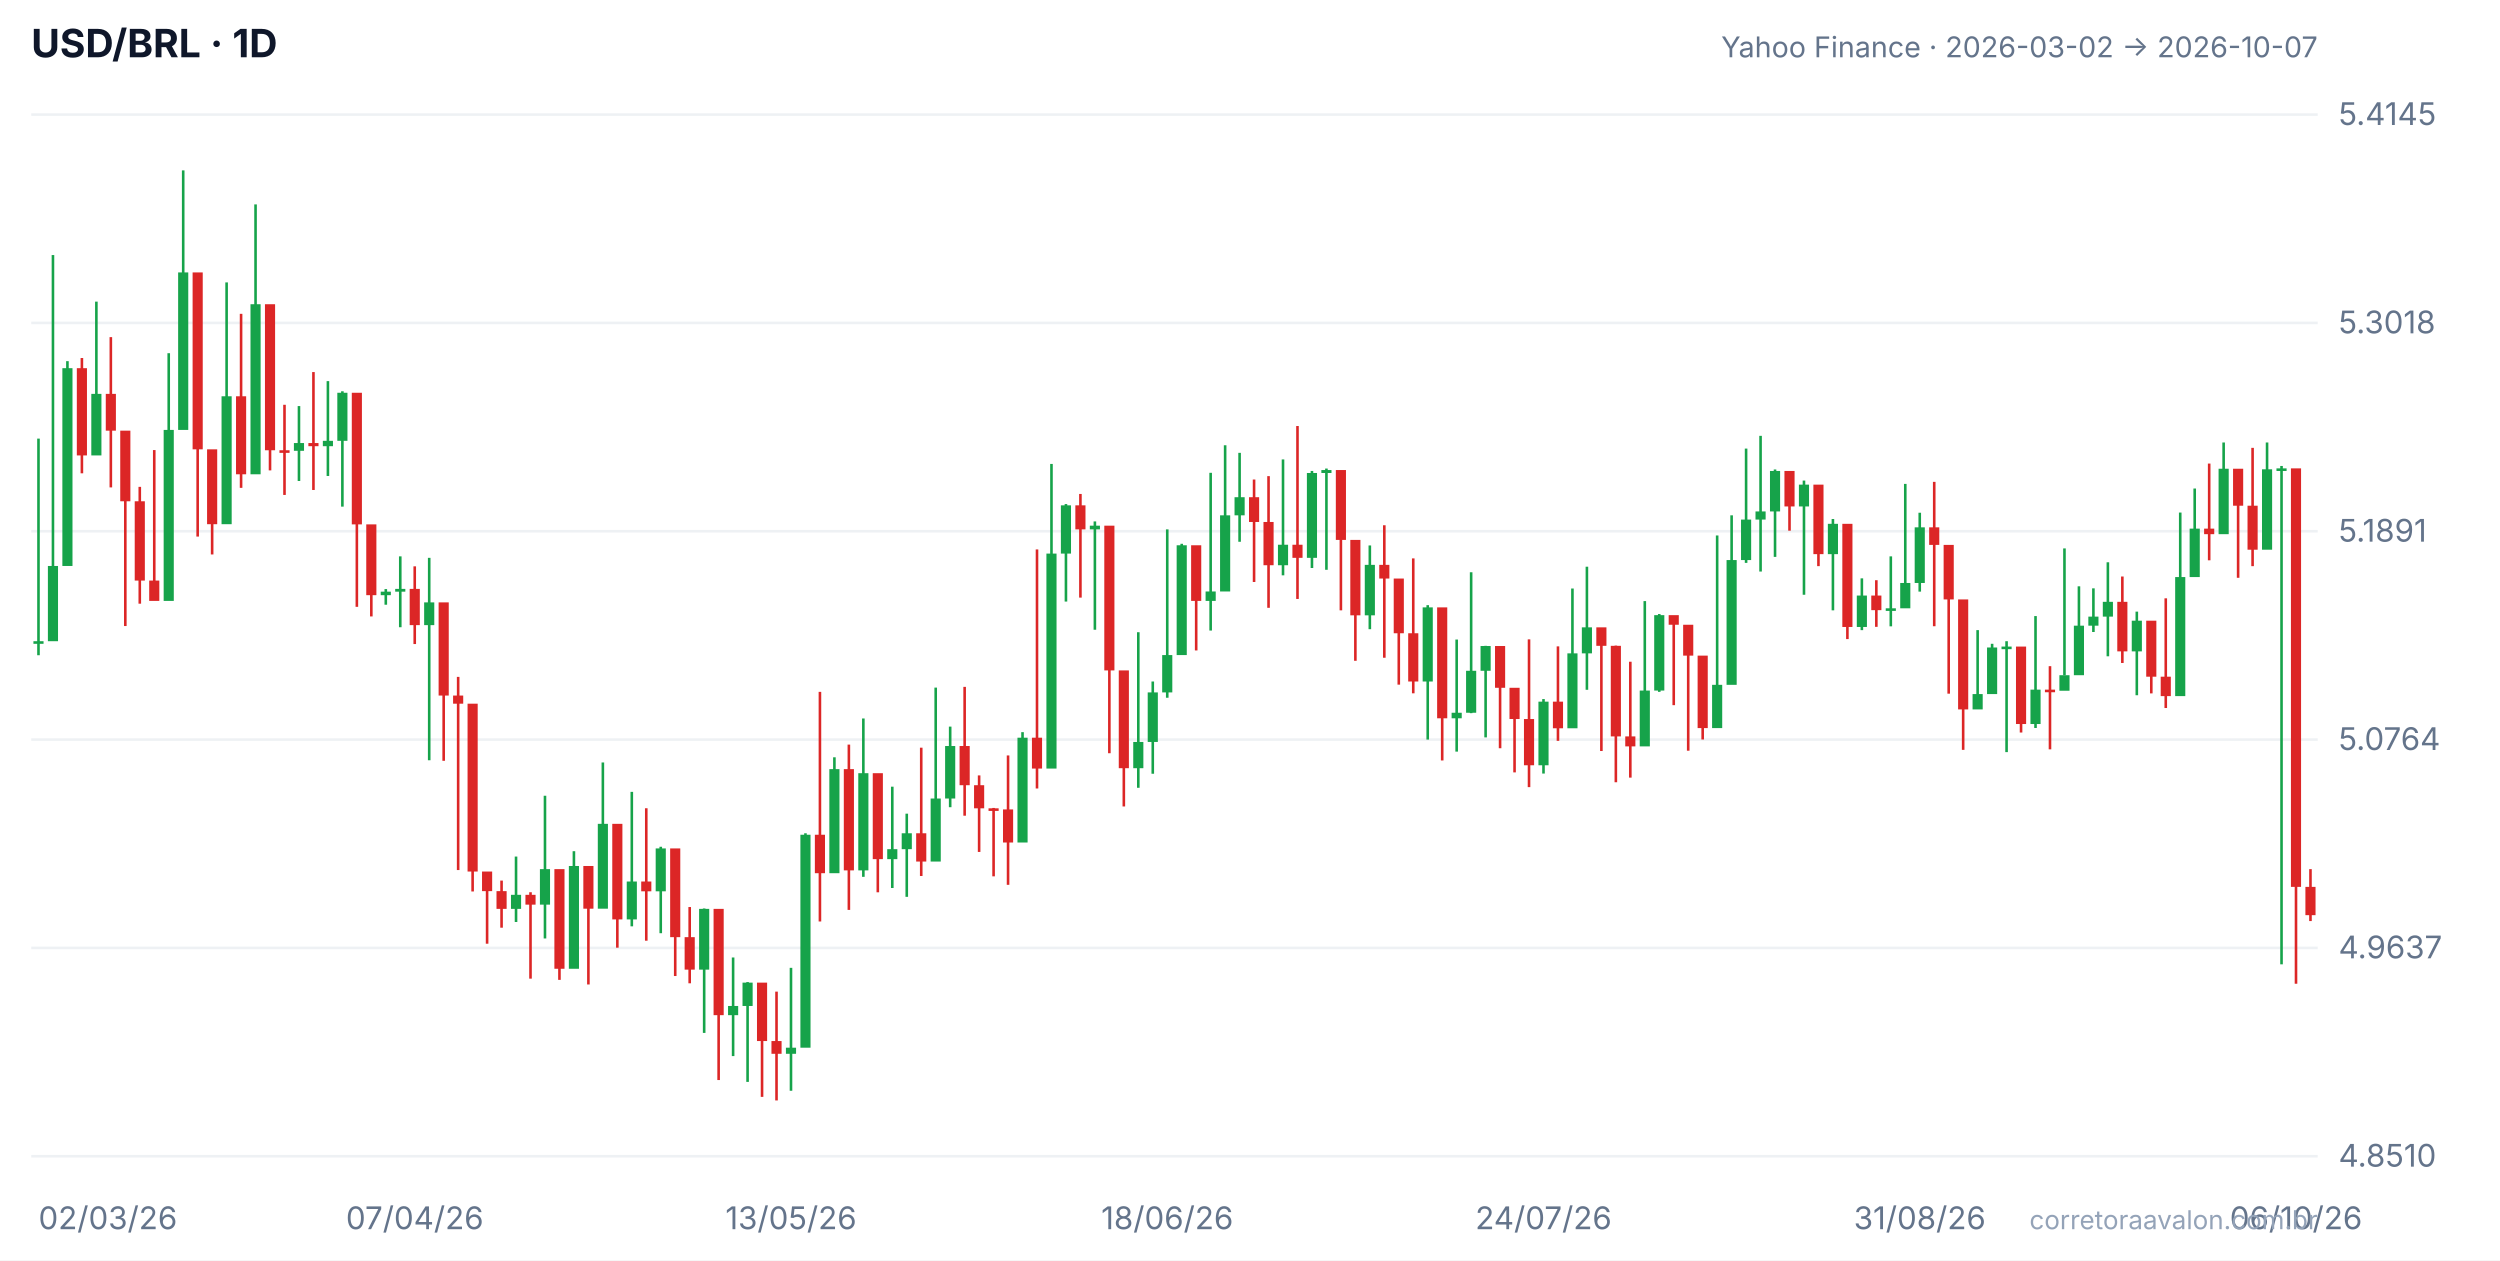
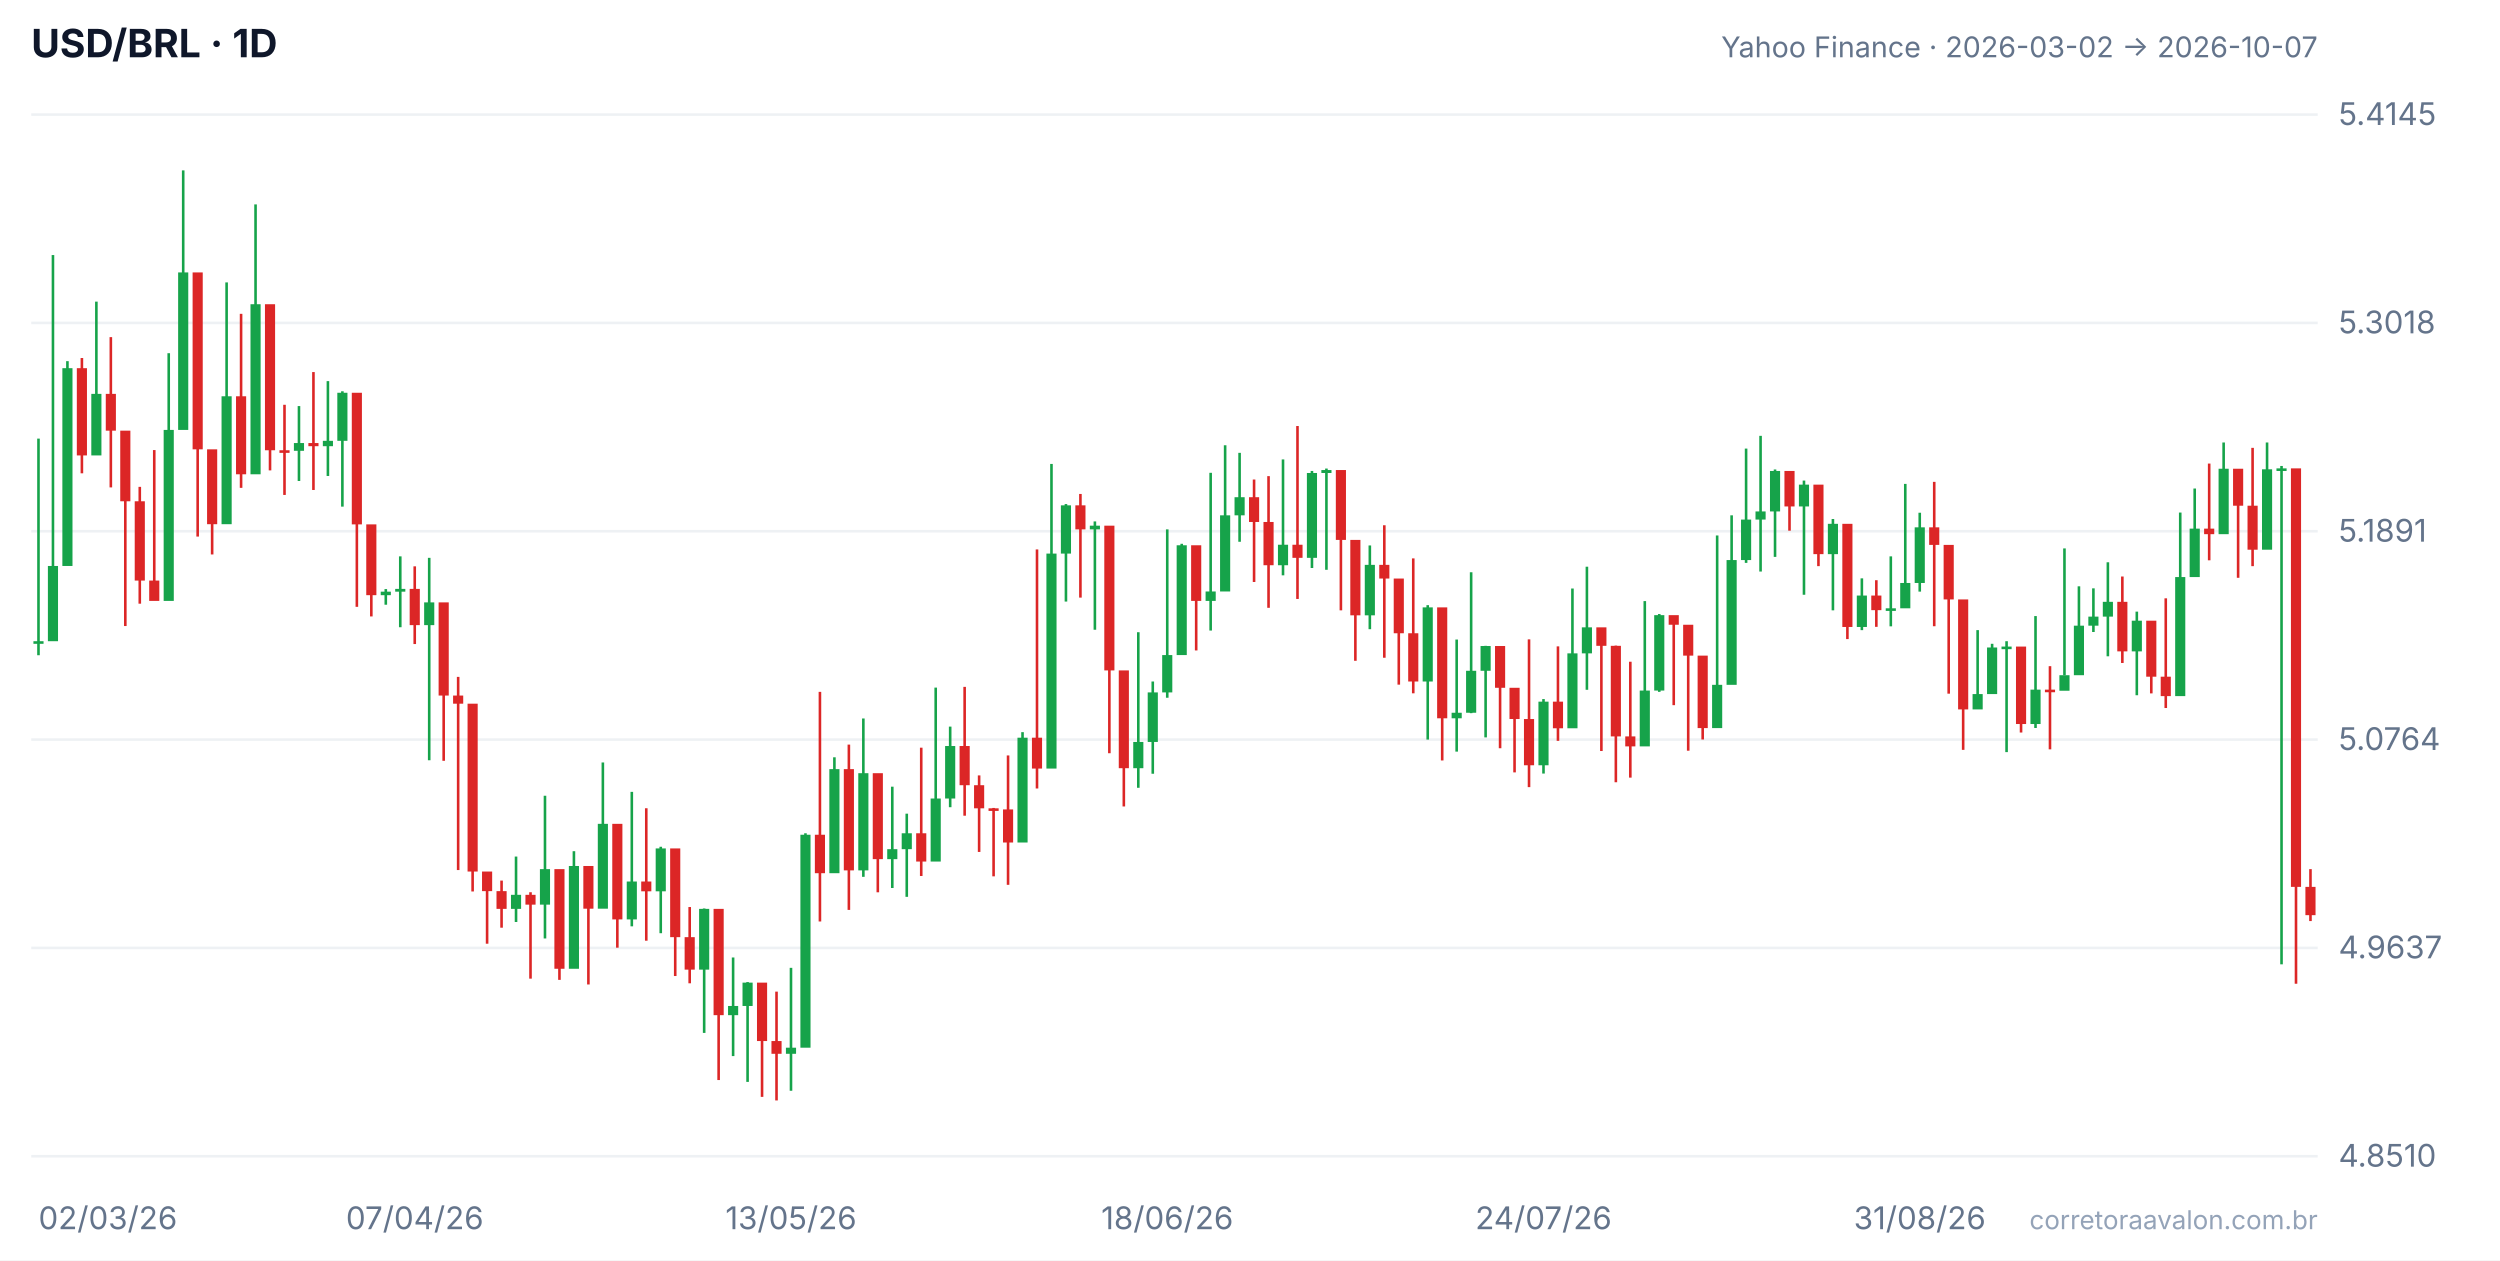
<svg xmlns="http://www.w3.org/2000/svg" viewBox="0 0 960 484" font-family="Inter,system-ui,sans-serif" font-size="12" role="img">
  <rect width="960" height="484" fill="#ffffff" />
  <text x="12" y="22" font-size="15" font-weight="700" fill="#0f172a">USD/BRL · 1D</text>
  <text x="890" y="22" font-size="11" fill="#64748b" text-anchor="end">Yahoo Finance · 2026-03-02 → 2026-10-07</text>
  <line x1="12" x2="890" y1="444" y2="444" stroke="#eef1f4" />
  <text x="898" y="448" fill="#64748b">4.8510</text>
  <line x1="12" x2="890" y1="364" y2="364" stroke="#eef1f4" />
  <text x="898" y="368" fill="#64748b">4.9637</text>
  <line x1="12" x2="890" y1="284" y2="284" stroke="#eef1f4" />
  <text x="898" y="288" fill="#64748b">5.0764</text>
  <line x1="12" x2="890" y1="204" y2="204" stroke="#eef1f4" />
  <text x="898" y="208" fill="#64748b">5.1891</text>
  <line x1="12" x2="890" y1="124" y2="124" stroke="#eef1f4" />
  <text x="898" y="128" fill="#64748b">5.3018</text>
  <line x1="12" x2="890" y1="44" y2="44" stroke="#eef1f4" />
  <text x="898" y="48" fill="#64748b">5.4145</text>
  <text x="14.778" y="472" fill="#64748b" text-anchor="start">02/03/26</text>
  <text x="159.259" y="472" fill="#64748b" text-anchor="middle">07/04/26</text>
  <text x="303.741" y="472" fill="#64748b" text-anchor="middle">13/05/26</text>
  <text x="448.222" y="472" fill="#64748b" text-anchor="middle">18/06/26</text>
  <text x="592.703" y="472" fill="#64748b" text-anchor="middle">24/07/26</text>
  <text x="737.184" y="472" fill="#64748b" text-anchor="middle">31/08/26</text>
-   <text x="881.665" y="472" fill="#64748b" text-anchor="middle">06/10/26</text>
  <line x1="14.778" x2="14.778" y1="168.426" y2="251.61" stroke="#16a34a" />
  <rect x="12.834" y="246.224" width="3.89" height="1" fill="#16a34a" />
  <line x1="20.335" x2="20.335" y1="97.939" y2="222.1" stroke="#16a34a" />
  <rect x="18.391" y="217.333" width="3.89" height="28.89" fill="#16a34a" />
  <line x1="25.892" x2="25.892" y1="138.684" y2="203.685" stroke="#16a34a" />
  <rect x="23.947" y="141.381" width="3.89" height="75.952" fill="#16a34a" />
  <line x1="31.449" x2="31.449" y1="137.477" y2="181.751" stroke="#dc2626" />
  <rect x="29.504" y="141.381" width="3.89" height="33.504" fill="#dc2626" />
  <line x1="37.006" x2="37.006" y1="115.827" y2="156.14" stroke="#16a34a" />
  <rect x="35.061" y="151.248" width="3.89" height="23.637" fill="#16a34a" />
  <line x1="42.563" x2="42.563" y1="129.456" y2="187.165" stroke="#dc2626" />
  <rect x="40.618" y="151.248" width="3.89" height="14.126" fill="#dc2626" />
  <line x1="48.12" x2="48.12" y1="173.678" y2="240.398" stroke="#dc2626" />
  <rect x="46.175" y="165.373" width="3.89" height="27.116" fill="#dc2626" />
  <line x1="53.677" x2="53.677" y1="186.952" y2="231.814" stroke="#dc2626" />
  <rect x="51.732" y="192.489" width="3.89" height="30.452" fill="#dc2626" />
  <line x1="59.234" x2="59.234" y1="172.827" y2="228.194" stroke="#dc2626" />
  <rect x="57.289" y="222.941" width="3.89" height="7.808" fill="#dc2626" />
  <line x1="64.791" x2="64.791" y1="135.631" y2="186.278" stroke="#16a34a" />
  <rect x="62.846" y="165.09" width="3.89" height="65.66" fill="#16a34a" />
  <line x1="70.348" x2="70.348" y1="65.429" y2="162.64" stroke="#16a34a" />
  <rect x="68.403" y="104.612" width="3.89" height="60.478" fill="#16a34a" />
  <line x1="75.905" x2="75.905" y1="161.824" y2="206.044" stroke="#dc2626" />
  <rect x="73.96" y="104.612" width="3.89" height="67.931" fill="#dc2626" />
  <line x1="81.462" x2="81.462" y1="176.447" y2="212.912" stroke="#dc2626" />
  <rect x="79.517" y="172.543" width="3.89" height="28.748" fill="#dc2626" />
  <line x1="87.019" x2="87.019" y1="108.445" y2="174.371" stroke="#16a34a" />
  <rect x="85.074" y="152.17" width="3.89" height="49.121" fill="#16a34a" />
  <line x1="92.576" x2="92.576" y1="120.512" y2="187.335" stroke="#dc2626" />
  <rect x="90.631" y="152.17" width="3.89" height="29.955" fill="#dc2626" />
  <line x1="98.133" x2="98.133" y1="78.49" y2="161.262" stroke="#16a34a" />
  <rect x="96.188" y="116.821" width="3.89" height="65.305" fill="#16a34a" />
  <line x1="103.69" x2="103.69" y1="133.573" y2="180.632" stroke="#dc2626" />
  <rect x="101.745" y="116.821" width="3.89" height="56.077" fill="#dc2626" />
  <line x1="109.247" x2="109.247" y1="155.436" y2="190.058" stroke="#dc2626" />
  <rect x="107.302" y="172.898" width="3.89" height="1" fill="#dc2626" />
  <line x1="114.804" x2="114.804" y1="155.933" y2="184.698" stroke="#16a34a" />
  <rect x="112.859" y="170.129" width="3.89" height="2.981" fill="#16a34a" />
  <line x1="120.361" x2="120.361" y1="142.872" y2="188.152" stroke="#dc2626" />
  <rect x="118.416" y="170.129" width="3.89" height="1.207" fill="#dc2626" />
  <line x1="125.918" x2="125.918" y1="146.35" y2="182.776" stroke="#16a34a" />
  <rect x="123.973" y="169.278" width="3.89" height="2.059" fill="#16a34a" />
  <line x1="131.475" x2="131.475" y1="150.254" y2="194.548" stroke="#16a34a" />
  <rect x="129.53" y="150.822" width="3.89" height="18.456" fill="#16a34a" />
  <line x1="137.032" x2="137.032" y1="194.761" y2="233.025" stroke="#dc2626" />
  <rect x="135.087" y="150.822" width="3.89" height="50.54" fill="#dc2626" />
  <line x1="142.589" x2="142.589" y1="205.479" y2="236.712" stroke="#dc2626" />
  <rect x="140.644" y="201.362" width="3.89" height="27.187" fill="#dc2626" />
  <line x1="148.146" x2="148.146" y1="226.206" y2="232.213" stroke="#16a34a" />
  <rect x="146.201" y="227.2" width="3.89" height="1.349" fill="#16a34a" />
  <line x1="153.703" x2="153.703" y1="213.642" y2="240.855" stroke="#16a34a" />
  <rect x="151.758" y="226.135" width="3.89" height="1.065" fill="#16a34a" />
  <line x1="159.259" x2="159.259" y1="217.475" y2="247.312" stroke="#dc2626" />
  <rect x="157.315" y="226.135" width="3.89" height="13.913" fill="#dc2626" />
  <line x1="164.816" x2="164.816" y1="214.21" y2="291.937" stroke="#16a34a" />
  <rect x="162.872" y="231.317" width="3.89" height="8.731" fill="#16a34a" />
  <line x1="170.373" x2="170.373" y1="238.557" y2="292.15" stroke="#dc2626" />
  <rect x="168.428" y="231.317" width="3.89" height="35.776" fill="#dc2626" />
  <line x1="175.93" x2="175.93" y1="259.923" y2="334.101" stroke="#dc2626" />
  <rect x="173.985" y="267.093" width="3.89" height="3.123" fill="#dc2626" />
  <line x1="181.487" x2="181.487" y1="306.631" y2="342.325" stroke="#dc2626" />
  <rect x="179.542" y="270.216" width="3.89" height="64.453" fill="#dc2626" />
  <line x1="187.044" x2="187.044" y1="340.703" y2="362.385" stroke="#dc2626" />
  <rect x="185.099" y="334.669" width="3.89" height="7.524" fill="#dc2626" />
  <line x1="192.601" x2="192.601" y1="338.147" y2="356.237" stroke="#dc2626" />
  <rect x="190.656" y="342.193" width="3.89" height="6.815" fill="#dc2626" />
  <line x1="198.158" x2="198.158" y1="328.919" y2="354.045" stroke="#16a34a" />
  <rect x="196.213" y="343.613" width="3.89" height="5.395" fill="#16a34a" />
  <line x1="203.715" x2="203.715" y1="342.619" y2="375.802" stroke="#dc2626" />
  <rect x="201.77" y="343.613" width="3.89" height="3.769" fill="#dc2626" />
  <line x1="209.272" x2="209.272" y1="305.566" y2="360.37" stroke="#16a34a" />
  <rect x="207.327" y="333.746" width="3.89" height="13.636" fill="#16a34a" />
  <line x1="214.829" x2="214.829" y1="354.954" y2="376.267" stroke="#dc2626" />
  <rect x="212.884" y="333.746" width="3.89" height="38.26" fill="#dc2626" />
  <line x1="220.386" x2="220.386" y1="326.861" y2="368.832" stroke="#16a34a" />
  <rect x="218.441" y="332.54" width="3.89" height="39.467" fill="#16a34a" />
  <line x1="225.943" x2="225.943" y1="347.446" y2="378.04" stroke="#dc2626" />
  <rect x="223.998" y="332.54" width="3.89" height="16.397" fill="#dc2626" />
  <line x1="231.5" x2="231.5" y1="292.789" y2="342.051" stroke="#16a34a" />
  <rect x="229.555" y="316.355" width="3.89" height="32.581" fill="#16a34a" />
  <line x1="237.057" x2="237.057" y1="323.666" y2="363.914" stroke="#dc2626" />
  <rect x="235.112" y="316.355" width="3.89" height="36.698" fill="#dc2626" />
  <line x1="242.614" x2="242.614" y1="304.075" y2="355.711" stroke="#16a34a" />
  <rect x="240.669" y="338.502" width="3.89" height="14.551" fill="#16a34a" />
  <line x1="248.171" x2="248.171" y1="310.366" y2="361.233" stroke="#dc2626" />
  <rect x="246.226" y="338.502" width="3.89" height="3.762" fill="#dc2626" />
  <line x1="253.728" x2="253.728" y1="325.157" y2="358.352" stroke="#16a34a" />
  <rect x="251.783" y="325.796" width="3.89" height="16.468" fill="#16a34a" />
  <line x1="259.285" x2="259.285" y1="356.958" y2="374.792" stroke="#dc2626" />
  <rect x="257.34" y="325.796" width="3.89" height="34.072" fill="#dc2626" />
  <line x1="264.842" x2="264.842" y1="348.298" y2="377.586" stroke="#dc2626" />
  <rect x="262.897" y="359.868" width="3.89" height="12.472" fill="#dc2626" />
  <line x1="270.399" x2="270.399" y1="348.866" y2="396.638" stroke="#16a34a" />
  <rect x="268.454" y="349.008" width="3.89" height="23.333" fill="#16a34a" />
  <line x1="275.956" x2="275.956" y1="369.664" y2="414.738" stroke="#dc2626" />
  <rect x="274.011" y="349.008" width="3.89" height="40.815" fill="#dc2626" />
  <line x1="281.513" x2="281.513" y1="367.676" y2="405.536" stroke="#16a34a" />
  <rect x="279.568" y="386.294" width="3.89" height="3.529" fill="#16a34a" />
  <line x1="287.07" x2="287.07" y1="377.117" y2="415.448" stroke="#16a34a" />
  <rect x="285.125" y="377.33" width="3.89" height="8.964" fill="#16a34a" />
  <line x1="292.627" x2="292.627" y1="382.867" y2="421.198" stroke="#dc2626" />
  <rect x="290.682" y="377.33" width="3.89" height="22.431" fill="#dc2626" />
  <line x1="298.184" x2="298.184" y1="380.786" y2="422.571" stroke="#dc2626" />
  <rect x="296.239" y="399.761" width="3.89" height="4.898" fill="#dc2626" />
  <line x1="303.741" x2="303.741" y1="371.651" y2="418.853" stroke="#16a34a" />
  <rect x="301.796" y="402.316" width="3.89" height="2.342" fill="#16a34a" />
  <line x1="309.297" x2="309.297" y1="319.975" y2="358.236" stroke="#16a34a" />
  <rect x="307.353" y="320.543" width="3.89" height="81.773" fill="#16a34a" />
  <line x1="314.854" x2="314.854" y1="265.673" y2="353.848" stroke="#dc2626" />
  <rect x="312.909" y="320.543" width="3.89" height="14.765" fill="#dc2626" />
  <line x1="320.411" x2="320.411" y1="290.801" y2="332.753" stroke="#16a34a" />
  <rect x="318.466" y="295.344" width="3.89" height="39.964" fill="#16a34a" />
  <line x1="325.968" x2="325.968" y1="285.928" y2="349.401" stroke="#dc2626" />
  <rect x="324.023" y="295.344" width="3.89" height="38.881" fill="#dc2626" />
  <line x1="331.525" x2="331.525" y1="275.895" y2="336.705" stroke="#16a34a" />
  <rect x="329.58" y="296.906" width="3.89" height="37.32" fill="#16a34a" />
  <line x1="337.082" x2="337.082" y1="310.606" y2="342.643" stroke="#dc2626" />
  <rect x="335.137" y="296.906" width="3.89" height="33.007" fill="#dc2626" />
  <line x1="342.639" x2="342.639" y1="302.088" y2="340.992" stroke="#16a34a" />
  <rect x="340.694" y="326.08" width="3.89" height="3.833" fill="#16a34a" />
  <line x1="348.196" x2="348.196" y1="312.451" y2="344.386" stroke="#16a34a" />
  <rect x="346.251" y="319.975" width="3.89" height="6.105" fill="#16a34a" />
  <line x1="353.753" x2="353.753" y1="287.11" y2="336.38" stroke="#dc2626" />
  <rect x="351.808" y="319.975" width="3.89" height="10.861" fill="#dc2626" />
  <line x1="359.31" x2="359.31" y1="264.041" y2="321.75" stroke="#16a34a" />
  <rect x="357.365" y="306.631" width="3.89" height="24.205" fill="#16a34a" />
  <line x1="364.867" x2="364.867" y1="279.018" y2="309.967" stroke="#16a34a" />
  <rect x="362.922" y="286.471" width="3.89" height="20.159" fill="#16a34a" />
  <line x1="370.424" x2="370.424" y1="263.757" y2="313.232" stroke="#dc2626" />
  <rect x="368.479" y="286.471" width="3.89" height="15.048" fill="#dc2626" />
  <line x1="375.981" x2="375.981" y1="297.758" y2="327.145" stroke="#dc2626" />
  <rect x="374.036" y="301.52" width="3.89" height="8.873" fill="#dc2626" />
  <line x1="381.538" x2="381.538" y1="310.251" y2="336.515" stroke="#dc2626" />
  <rect x="379.593" y="310.393" width="3.89" height="1" fill="#dc2626" />
  <line x1="387.095" x2="387.095" y1="290.091" y2="339.776" stroke="#dc2626" />
  <rect x="385.15" y="310.819" width="3.89" height="12.706" fill="#dc2626" />
  <line x1="392.652" x2="392.652" y1="281.148" y2="298.326" stroke="#16a34a" />
  <rect x="390.707" y="283.277" width="3.89" height="40.248" fill="#16a34a" />
  <line x1="398.209" x2="398.209" y1="210.984" y2="302.781" stroke="#dc2626" />
  <rect x="396.264" y="283.277" width="3.89" height="11.854" fill="#dc2626" />
  <line x1="403.766" x2="403.766" y1="178.15" y2="244.236" stroke="#16a34a" />
  <rect x="401.821" y="212.577" width="3.89" height="82.554" fill="#16a34a" />
  <line x1="409.323" x2="409.323" y1="193.554" y2="231.001" stroke="#16a34a" />
  <rect x="407.378" y="194.051" width="3.89" height="18.527" fill="#16a34a" />
  <line x1="414.88" x2="414.88" y1="189.68" y2="229.485" stroke="#dc2626" />
  <rect x="412.935" y="194.051" width="3.89" height="9.228" fill="#dc2626" />
  <line x1="420.437" x2="420.437" y1="200.226" y2="241.823" stroke="#16a34a" />
  <rect x="418.492" y="201.859" width="3.89" height="1.42" fill="#16a34a" />
  <line x1="425.994" x2="425.994" y1="245.798" y2="289.24" stroke="#dc2626" />
  <rect x="424.049" y="201.859" width="3.89" height="55.58" fill="#dc2626" />
  <line x1="431.551" x2="431.551" y1="286.826" y2="309.683" stroke="#dc2626" />
  <rect x="429.606" y="257.439" width="3.89" height="37.55" fill="#dc2626" />
  <line x1="437.108" x2="437.108" y1="242.773" y2="302.513" stroke="#16a34a" />
  <rect x="435.163" y="284.91" width="3.89" height="10.079" fill="#16a34a" />
  <line x1="442.665" x2="442.665" y1="261.698" y2="297.119" stroke="#16a34a" />
  <rect x="440.72" y="265.886" width="3.89" height="19.024" fill="#16a34a" />
  <line x1="448.222" x2="448.222" y1="203.279" y2="267.935" stroke="#16a34a" />
  <rect x="446.277" y="251.547" width="3.89" height="14.339" fill="#16a34a" />
  <line x1="453.778" x2="453.778" y1="208.815" y2="244.645" stroke="#16a34a" />
  <rect x="451.834" y="209.383" width="3.89" height="42.164" fill="#16a34a" />
  <line x1="459.335" x2="459.335" y1="217.475" y2="249.773" stroke="#dc2626" />
  <rect x="457.391" y="209.383" width="3.89" height="21.366" fill="#dc2626" />
  <line x1="464.892" x2="464.892" y1="181.558" y2="242.133" stroke="#16a34a" />
  <rect x="462.947" y="227.129" width="3.89" height="3.62" fill="#16a34a" />
  <line x1="470.449" x2="470.449" y1="170.981" y2="213.687" stroke="#16a34a" />
  <rect x="468.504" y="197.884" width="3.89" height="29.245" fill="#16a34a" />
  <line x1="476.006" x2="476.006" y1="173.891" y2="208.043" stroke="#16a34a" />
  <rect x="474.061" y="190.928" width="3.89" height="6.956" fill="#16a34a" />
  <line x1="481.563" x2="481.563" y1="184.136" y2="223.483" stroke="#dc2626" />
  <rect x="479.618" y="190.928" width="3.89" height="9.512" fill="#dc2626" />
  <line x1="487.12" x2="487.12" y1="182.835" y2="233.402" stroke="#dc2626" />
  <rect x="485.175" y="200.439" width="3.89" height="16.61" fill="#dc2626" />
  <line x1="492.677" x2="492.677" y1="176.421" y2="220.926" stroke="#16a34a" />
  <rect x="490.732" y="209.179" width="3.89" height="7.87" fill="#16a34a" />
  <line x1="498.234" x2="498.234" y1="163.588" y2="230.003" stroke="#dc2626" />
  <rect x="496.289" y="209.179" width="3.89" height="5.031" fill="#dc2626" />
  <line x1="503.791" x2="503.791" y1="180.848" y2="218.114" stroke="#16a34a" />
  <rect x="501.846" y="181.629" width="3.89" height="32.582" fill="#16a34a" />
  <line x1="509.348" x2="509.348" y1="179.925" y2="218.802" stroke="#16a34a" />
  <rect x="507.403" y="180.493" width="3.89" height="1.136" fill="#16a34a" />
  <line x1="514.905" x2="514.905" y1="198.467" y2="234.37" stroke="#dc2626" />
  <rect x="512.96" y="180.493" width="3.89" height="26.832" fill="#dc2626" />
  <line x1="520.462" x2="520.462" y1="209.241" y2="253.748" stroke="#dc2626" />
  <rect x="518.517" y="207.325" width="3.89" height="28.961" fill="#dc2626" />
  <line x1="526.019" x2="526.019" y1="209.454" y2="241.61" stroke="#16a34a" />
  <rect x="524.074" y="216.908" width="3.89" height="19.378" fill="#16a34a" />
  <line x1="531.576" x2="531.576" y1="201.696" y2="252.575" stroke="#dc2626" />
  <rect x="529.631" y="216.908" width="3.89" height="5.253" fill="#dc2626" />
  <line x1="537.133" x2="537.133" y1="223.588" y2="262.905" stroke="#dc2626" />
  <rect x="535.188" y="222.16" width="3.89" height="21.011" fill="#dc2626" />
  <line x1="542.69" x2="542.69" y1="214.423" y2="266.231" stroke="#dc2626" />
  <rect x="540.745" y="243.171" width="3.89" height="18.527" fill="#dc2626" />
  <line x1="548.247" x2="548.247" y1="232.382" y2="284" stroke="#16a34a" />
  <rect x="546.302" y="233.234" width="3.89" height="28.464" fill="#16a34a" />
  <line x1="553.804" x2="553.804" y1="271.281" y2="292.019" stroke="#dc2626" />
  <rect x="551.859" y="233.234" width="3.89" height="42.59" fill="#dc2626" />
  <line x1="559.361" x2="559.361" y1="245.585" y2="288.623" stroke="#16a34a" />
  <rect x="557.416" y="273.694" width="3.89" height="2.129" fill="#16a34a" />
  <line x1="564.918" x2="564.918" y1="219.747" y2="273.855" stroke="#16a34a" />
  <rect x="562.973" y="257.581" width="3.89" height="16.113" fill="#16a34a" />
  <line x1="570.475" x2="570.475" y1="247.998" y2="283.163" stroke="#16a34a" />
  <rect x="568.53" y="248.069" width="3.89" height="9.512" fill="#16a34a" />
  <line x1="576.032" x2="576.032" y1="263.544" y2="287.323" stroke="#dc2626" />
  <rect x="574.087" y="248.069" width="3.89" height="16.042" fill="#dc2626" />
  <line x1="581.589" x2="581.589" y1="271.92" y2="296.598" stroke="#dc2626" />
  <rect x="579.644" y="264.111" width="3.89" height="11.996" fill="#dc2626" />
  <line x1="587.146" x2="587.146" y1="245.514" y2="302.257" stroke="#dc2626" />
  <rect x="585.201" y="276.108" width="3.89" height="17.754" fill="#dc2626" />
  <line x1="592.703" x2="592.703" y1="268.441" y2="297.048" stroke="#16a34a" />
  <rect x="590.758" y="269.435" width="3.89" height="24.427" fill="#16a34a" />
  <line x1="598.259" x2="598.259" y1="248.207" y2="284.484" stroke="#dc2626" />
  <rect x="596.315" y="269.435" width="3.89" height="10.222" fill="#dc2626" />
  <line x1="603.816" x2="603.816" y1="225.989" y2="263.695" stroke="#16a34a" />
  <rect x="601.872" y="250.89" width="3.89" height="28.767" fill="#16a34a" />
  <line x1="609.373" x2="609.373" y1="217.617" y2="264.88" stroke="#16a34a" />
  <rect x="607.428" y="240.9" width="3.89" height="9.99" fill="#16a34a" />
  <line x1="614.93" x2="614.93" y1="247.004" y2="288.388" stroke="#dc2626" />
  <rect x="612.985" y="240.9" width="3.89" height="7.099" fill="#dc2626" />
  <line x1="620.487" x2="620.487" y1="247.927" y2="300.384" stroke="#dc2626" />
  <rect x="618.542" y="247.998" width="3.89" height="34.782" fill="#dc2626" />
  <line x1="626.044" x2="626.044" y1="254.103" y2="298.609" stroke="#dc2626" />
  <rect x="624.099" y="282.78" width="3.89" height="3.833" fill="#dc2626" />
  <line x1="631.601" x2="631.601" y1="230.82" y2="285.264" stroke="#16a34a" />
  <rect x="629.656" y="265.176" width="3.89" height="21.437" fill="#16a34a" />
  <line x1="637.158" x2="637.158" y1="235.789" y2="265.673" stroke="#16a34a" />
  <rect x="635.213" y="236.215" width="3.89" height="28.961" fill="#16a34a" />
  <line x1="642.715" x2="642.715" y1="239.551" y2="270.784" stroke="#dc2626" />
  <rect x="640.77" y="236.215" width="3.89" height="3.691" fill="#dc2626" />
  <line x1="648.272" x2="648.272" y1="250.838" y2="288.275" stroke="#dc2626" />
  <rect x="646.327" y="239.906" width="3.89" height="11.854" fill="#dc2626" />
  <line x1="653.829" x2="653.829" y1="266.028" y2="283.966" stroke="#dc2626" />
  <rect x="651.884" y="251.76" width="3.89" height="27.825" fill="#dc2626" />
  <line x1="659.386" x2="659.386" y1="205.621" y2="270.074" stroke="#16a34a" />
  <rect x="657.441" y="262.976" width="3.89" height="16.61" fill="#16a34a" />
  <line x1="664.943" x2="664.943" y1="197.884" y2="235.719" stroke="#16a34a" />
  <rect x="662.998" y="215.062" width="3.89" height="47.914" fill="#16a34a" />
  <line x1="670.5" x2="670.5" y1="172.259" y2="216.144" stroke="#16a34a" />
  <rect x="668.555" y="199.516" width="3.89" height="15.546" fill="#16a34a" />
  <line x1="676.057" x2="676.057" y1="167.361" y2="219.472" stroke="#16a34a" />
  <rect x="674.112" y="196.393" width="3.89" height="3.123" fill="#16a34a" />
  <line x1="681.614" x2="681.614" y1="180.28" y2="213.843" stroke="#16a34a" />
  <rect x="679.669" y="180.848" width="3.89" height="15.546" fill="#16a34a" />
  <line x1="687.171" x2="687.171" y1="183.758" y2="203.788" stroke="#dc2626" />
  <rect x="685.226" y="180.848" width="3.89" height="13.629" fill="#dc2626" />
  <line x1="692.728" x2="692.728" y1="184.539" y2="228.387" stroke="#16a34a" />
  <rect x="690.783" y="186.101" width="3.89" height="8.376" fill="#16a34a" />
  <line x1="698.285" x2="698.285" y1="197.032" y2="217.399" stroke="#dc2626" />
  <rect x="696.34" y="186.101" width="3.89" height="26.69" fill="#dc2626" />
  <line x1="703.842" x2="703.842" y1="199.303" y2="234.37" stroke="#16a34a" />
  <rect x="701.897" y="201.149" width="3.89" height="11.641" fill="#16a34a" />
  <line x1="709.399" x2="709.399" y1="224.858" y2="245.407" stroke="#dc2626" />
  <rect x="707.454" y="201.149" width="3.89" height="39.609" fill="#dc2626" />
  <line x1="714.956" x2="714.956" y1="222.089" y2="241.976" stroke="#16a34a" />
  <rect x="713.011" y="228.691" width="3.89" height="12.067" fill="#16a34a" />
  <line x1="720.513" x2="720.513" y1="222.799" y2="240.711" stroke="#dc2626" />
  <rect x="718.568" y="228.691" width="3.89" height="5.608" fill="#dc2626" />
  <line x1="726.07" x2="726.07" y1="213.642" y2="240.513" stroke="#16a34a" />
  <rect x="724.125" y="233.589" width="3.89" height="1" fill="#16a34a" />
  <line x1="731.627" x2="731.627" y1="185.817" y2="228.196" stroke="#16a34a" />
  <rect x="729.682" y="223.864" width="3.89" height="9.725" fill="#16a34a" />
  <line x1="737.184" x2="737.184" y1="196.89" y2="227.182" stroke="#16a34a" />
  <rect x="735.239" y="202.498" width="3.89" height="21.366" fill="#16a34a" />
  <line x1="742.741" x2="742.741" y1="185.036" y2="240.474" stroke="#dc2626" />
  <rect x="740.796" y="202.498" width="3.89" height="6.743" fill="#dc2626" />
  <line x1="748.297" x2="748.297" y1="219.747" y2="266.372" stroke="#dc2626" />
  <rect x="746.353" y="209.241" width="3.89" height="20.94" fill="#dc2626" />
  <line x1="753.854" x2="753.854" y1="259.569" y2="287.944" stroke="#dc2626" />
  <rect x="751.909" y="230.181" width="3.89" height="42.235" fill="#dc2626" />
  <line x1="759.411" x2="759.411" y1="241.965" y2="270.824" stroke="#16a34a" />
  <rect x="757.466" y="266.525" width="3.89" height="5.892" fill="#16a34a" />
  <line x1="764.968" x2="764.968" y1="247.217" y2="254.202" stroke="#16a34a" />
  <rect x="763.023" y="248.637" width="3.89" height="17.888" fill="#16a34a" />
  <line x1="770.525" x2="770.525" y1="246.224" y2="288.812" stroke="#16a34a" />
  <rect x="768.58" y="248.282" width="3.89" height="1" fill="#16a34a" />
  <line x1="776.082" x2="776.082" y1="259.355" y2="281.289" stroke="#dc2626" />
  <rect x="774.137" y="248.282" width="3.89" height="29.742" fill="#dc2626" />
  <line x1="781.639" x2="781.639" y1="236.57" y2="279.545" stroke="#16a34a" />
  <rect x="779.694" y="264.821" width="3.89" height="13.203" fill="#16a34a" />
  <line x1="787.196" x2="787.196" y1="255.807" y2="287.749" stroke="#dc2626" />
  <rect x="785.251" y="264.821" width="3.89" height="1" fill="#dc2626" />
  <line x1="792.753" x2="792.753" y1="210.59" y2="259.314" stroke="#16a34a" />
  <rect x="790.808" y="259.279" width="3.89" height="5.968" fill="#16a34a" />
  <line x1="798.31" x2="798.31" y1="225.142" y2="252.754" stroke="#16a34a" />
  <rect x="796.365" y="240.261" width="3.89" height="19.018" fill="#16a34a" />
  <line x1="803.867" x2="803.867" y1="225.923" y2="242.686" stroke="#16a34a" />
  <rect x="801.922" y="236.783" width="3.89" height="3.478" fill="#16a34a" />
  <line x1="809.424" x2="809.424" y1="215.914" y2="252.016" stroke="#16a34a" />
  <rect x="807.479" y="231.104" width="3.89" height="5.679" fill="#16a34a" />
  <line x1="814.981" x2="814.981" y1="221.38" y2="254.583" stroke="#dc2626" />
  <rect x="813.036" y="231.104" width="3.89" height="19.023" fill="#dc2626" />
  <line x1="820.538" x2="820.538" y1="234.866" y2="266.971" stroke="#16a34a" />
  <rect x="818.593" y="238.345" width="3.89" height="11.783" fill="#16a34a" />
  <line x1="826.095" x2="826.095" y1="243.384" y2="266.264" stroke="#dc2626" />
  <rect x="824.15" y="238.345" width="3.89" height="21.508" fill="#dc2626" />
  <line x1="831.652" x2="831.652" y1="229.755" y2="271.88" stroke="#dc2626" />
  <rect x="829.707" y="259.852" width="3.89" height="7.454" fill="#dc2626" />
  <line x1="837.209" x2="837.209" y1="196.819" y2="227.048" stroke="#16a34a" />
  <rect x="835.264" y="221.592" width="3.89" height="45.713" fill="#16a34a" />
  <line x1="842.766" x2="842.766" y1="187.591" y2="216.124" stroke="#16a34a" />
  <rect x="840.821" y="202.995" width="3.89" height="18.598" fill="#16a34a" />
  <line x1="848.323" x2="848.323" y1="178.009" y2="215.158" stroke="#dc2626" />
  <rect x="846.378" y="202.995" width="3.89" height="2.129" fill="#dc2626" />
  <line x1="853.88" x2="853.88" y1="169.916" y2="198.665" stroke="#16a34a" />
  <rect x="851.935" y="179.996" width="3.89" height="25.128" fill="#16a34a" />
  <line x1="859.437" x2="859.437" y1="189.011" y2="221.876" stroke="#dc2626" />
  <rect x="857.492" y="179.996" width="3.89" height="14.197" fill="#dc2626" />
  <line x1="864.994" x2="864.994" y1="171.975" y2="217.404" stroke="#dc2626" />
  <rect x="863.049" y="194.193" width="3.89" height="16.894" fill="#dc2626" />
  <line x1="870.551" x2="870.551" y1="169.916" y2="196.435" stroke="#16a34a" />
  <rect x="868.606" y="180.209" width="3.89" height="30.878" fill="#16a34a" />
  <line x1="876.108" x2="876.108" y1="178.931" y2="370.303" stroke="#16a34a" />
  <rect x="874.163" y="179.854" width="3.89" height="1" fill="#16a34a" />
  <line x1="881.665" x2="881.665" y1="338.999" y2="377.756" stroke="#dc2626" />
  <rect x="879.72" y="179.854" width="3.89" height="160.707" fill="#dc2626" />
  <line x1="887.222" x2="887.222" y1="333.746" y2="353.691" stroke="#dc2626" />
  <rect x="885.277" y="340.561" width="3.89" height="10.86" fill="#dc2626" />
  <text x="890" y="472" font-size="10" fill="#94a3b8" text-anchor="end">corretoraavalon.com.br</text>
</svg>
